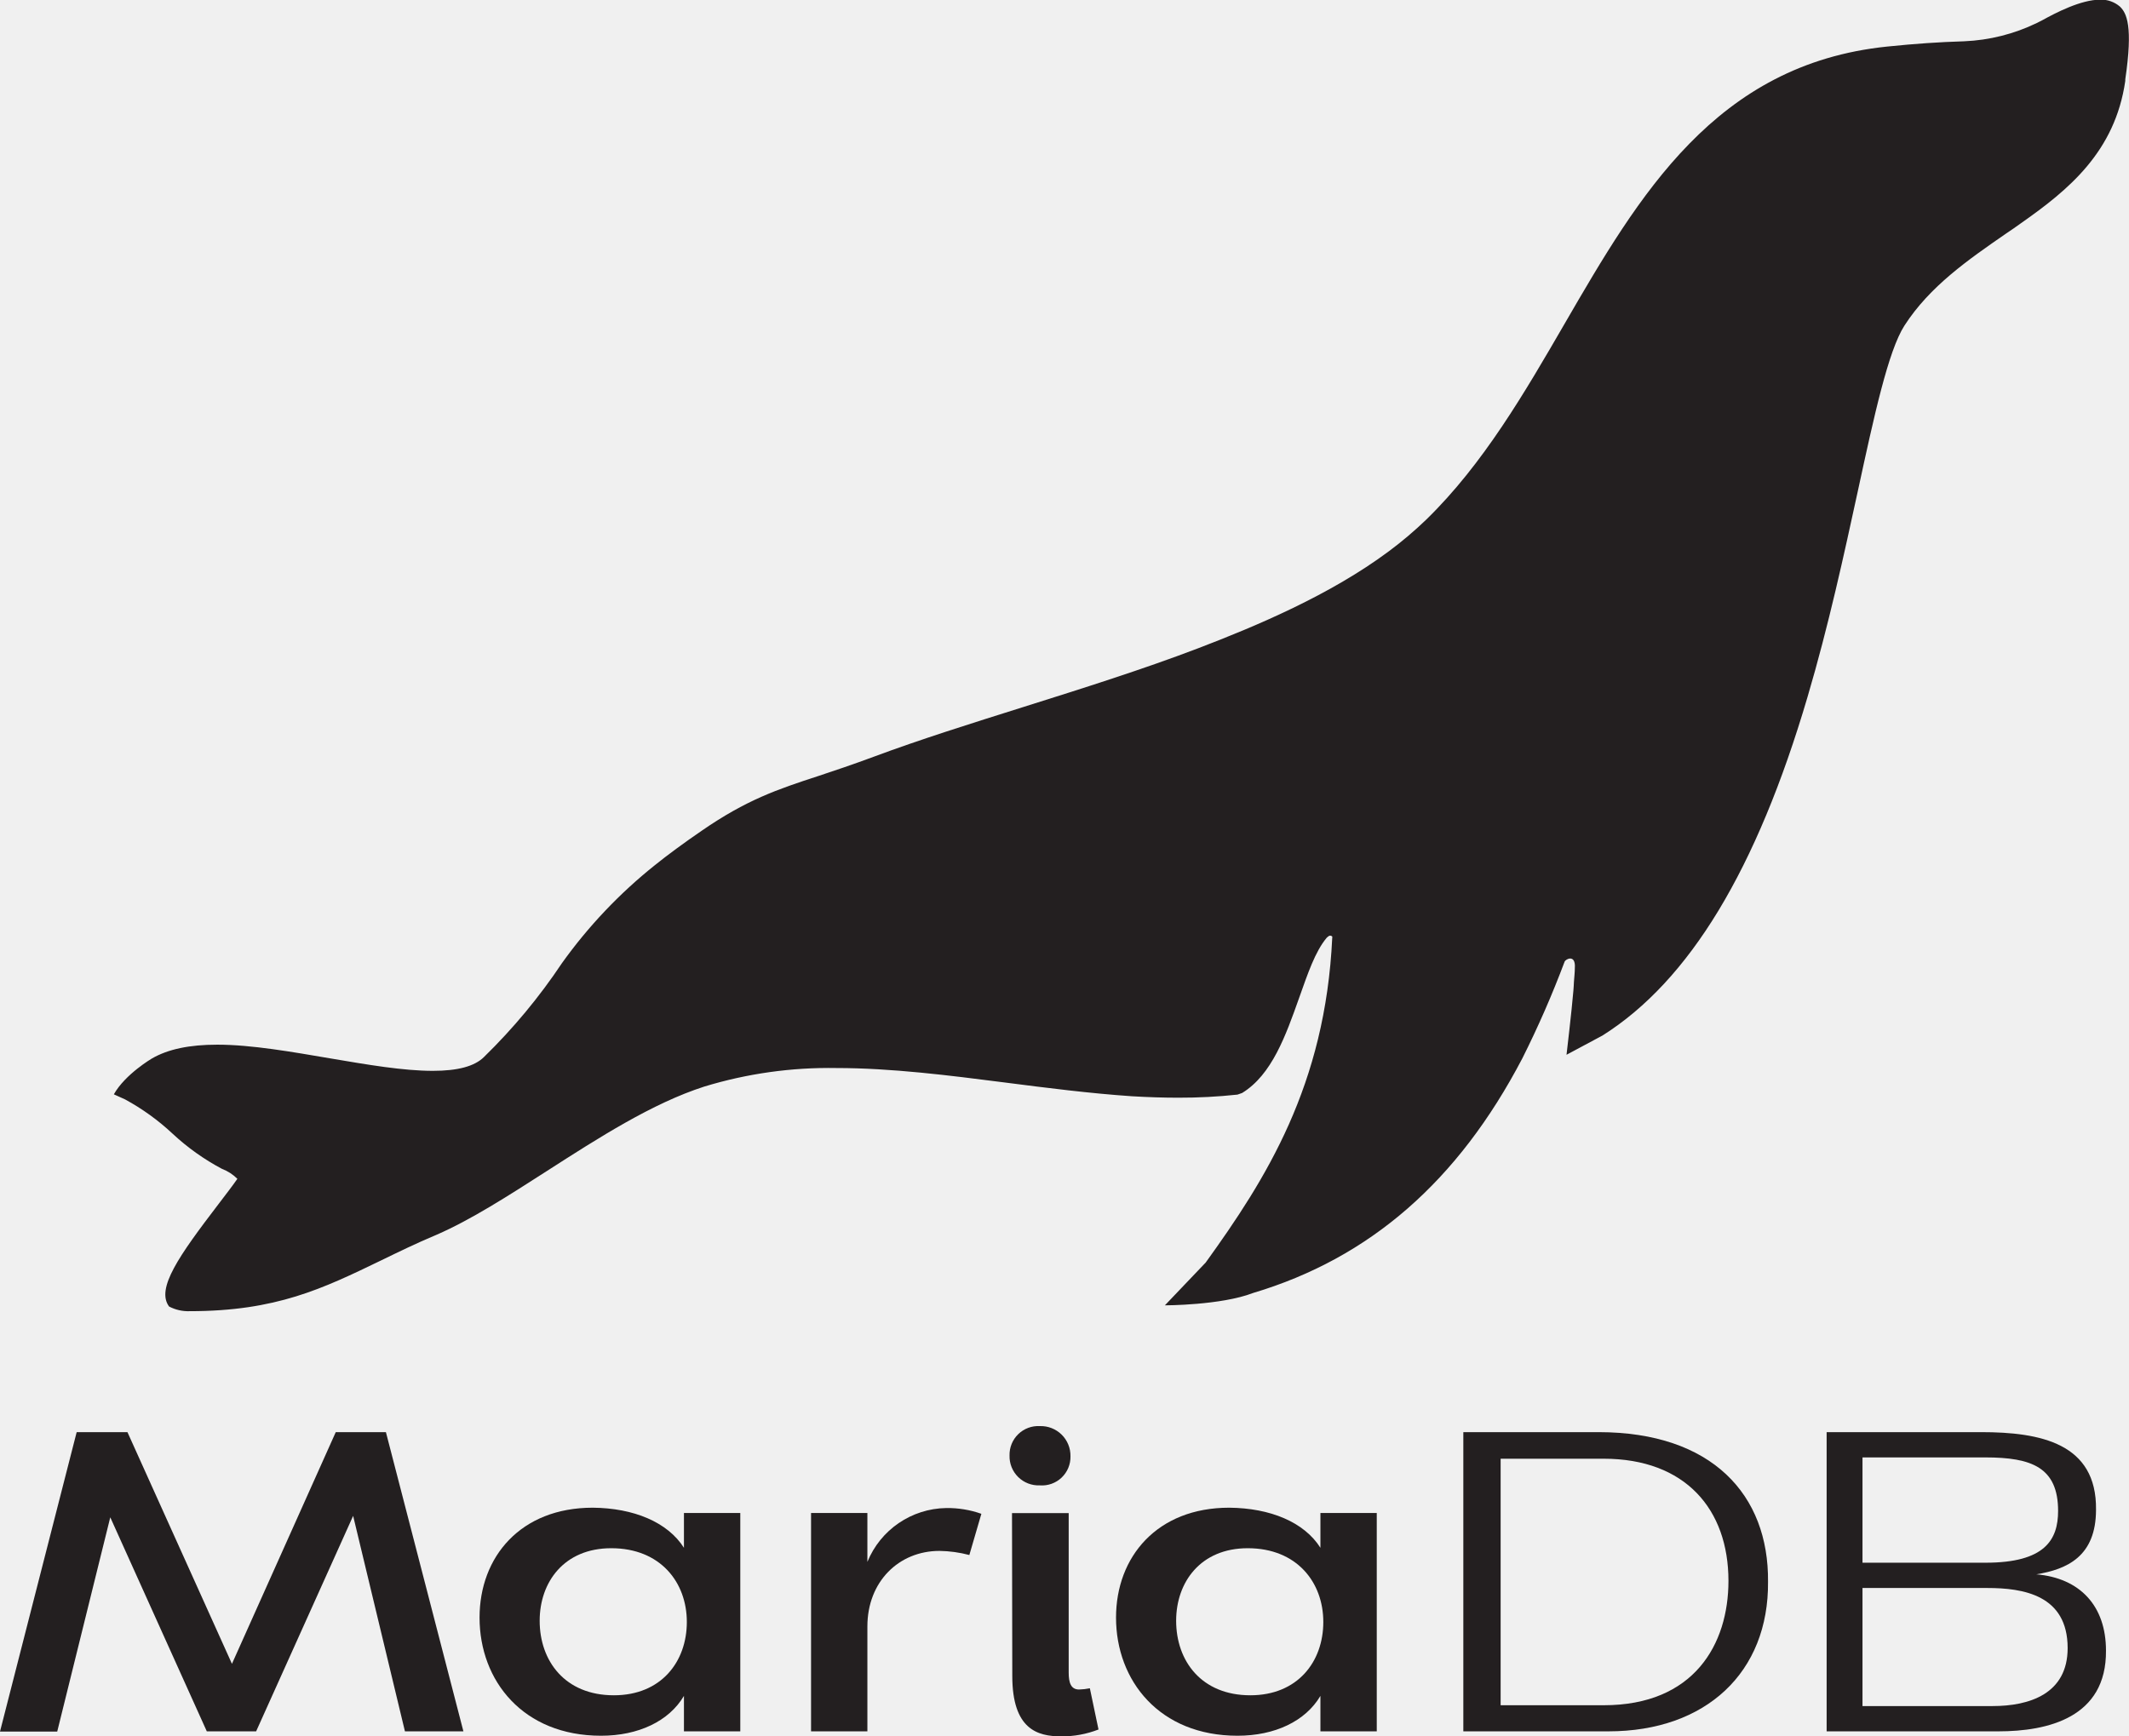
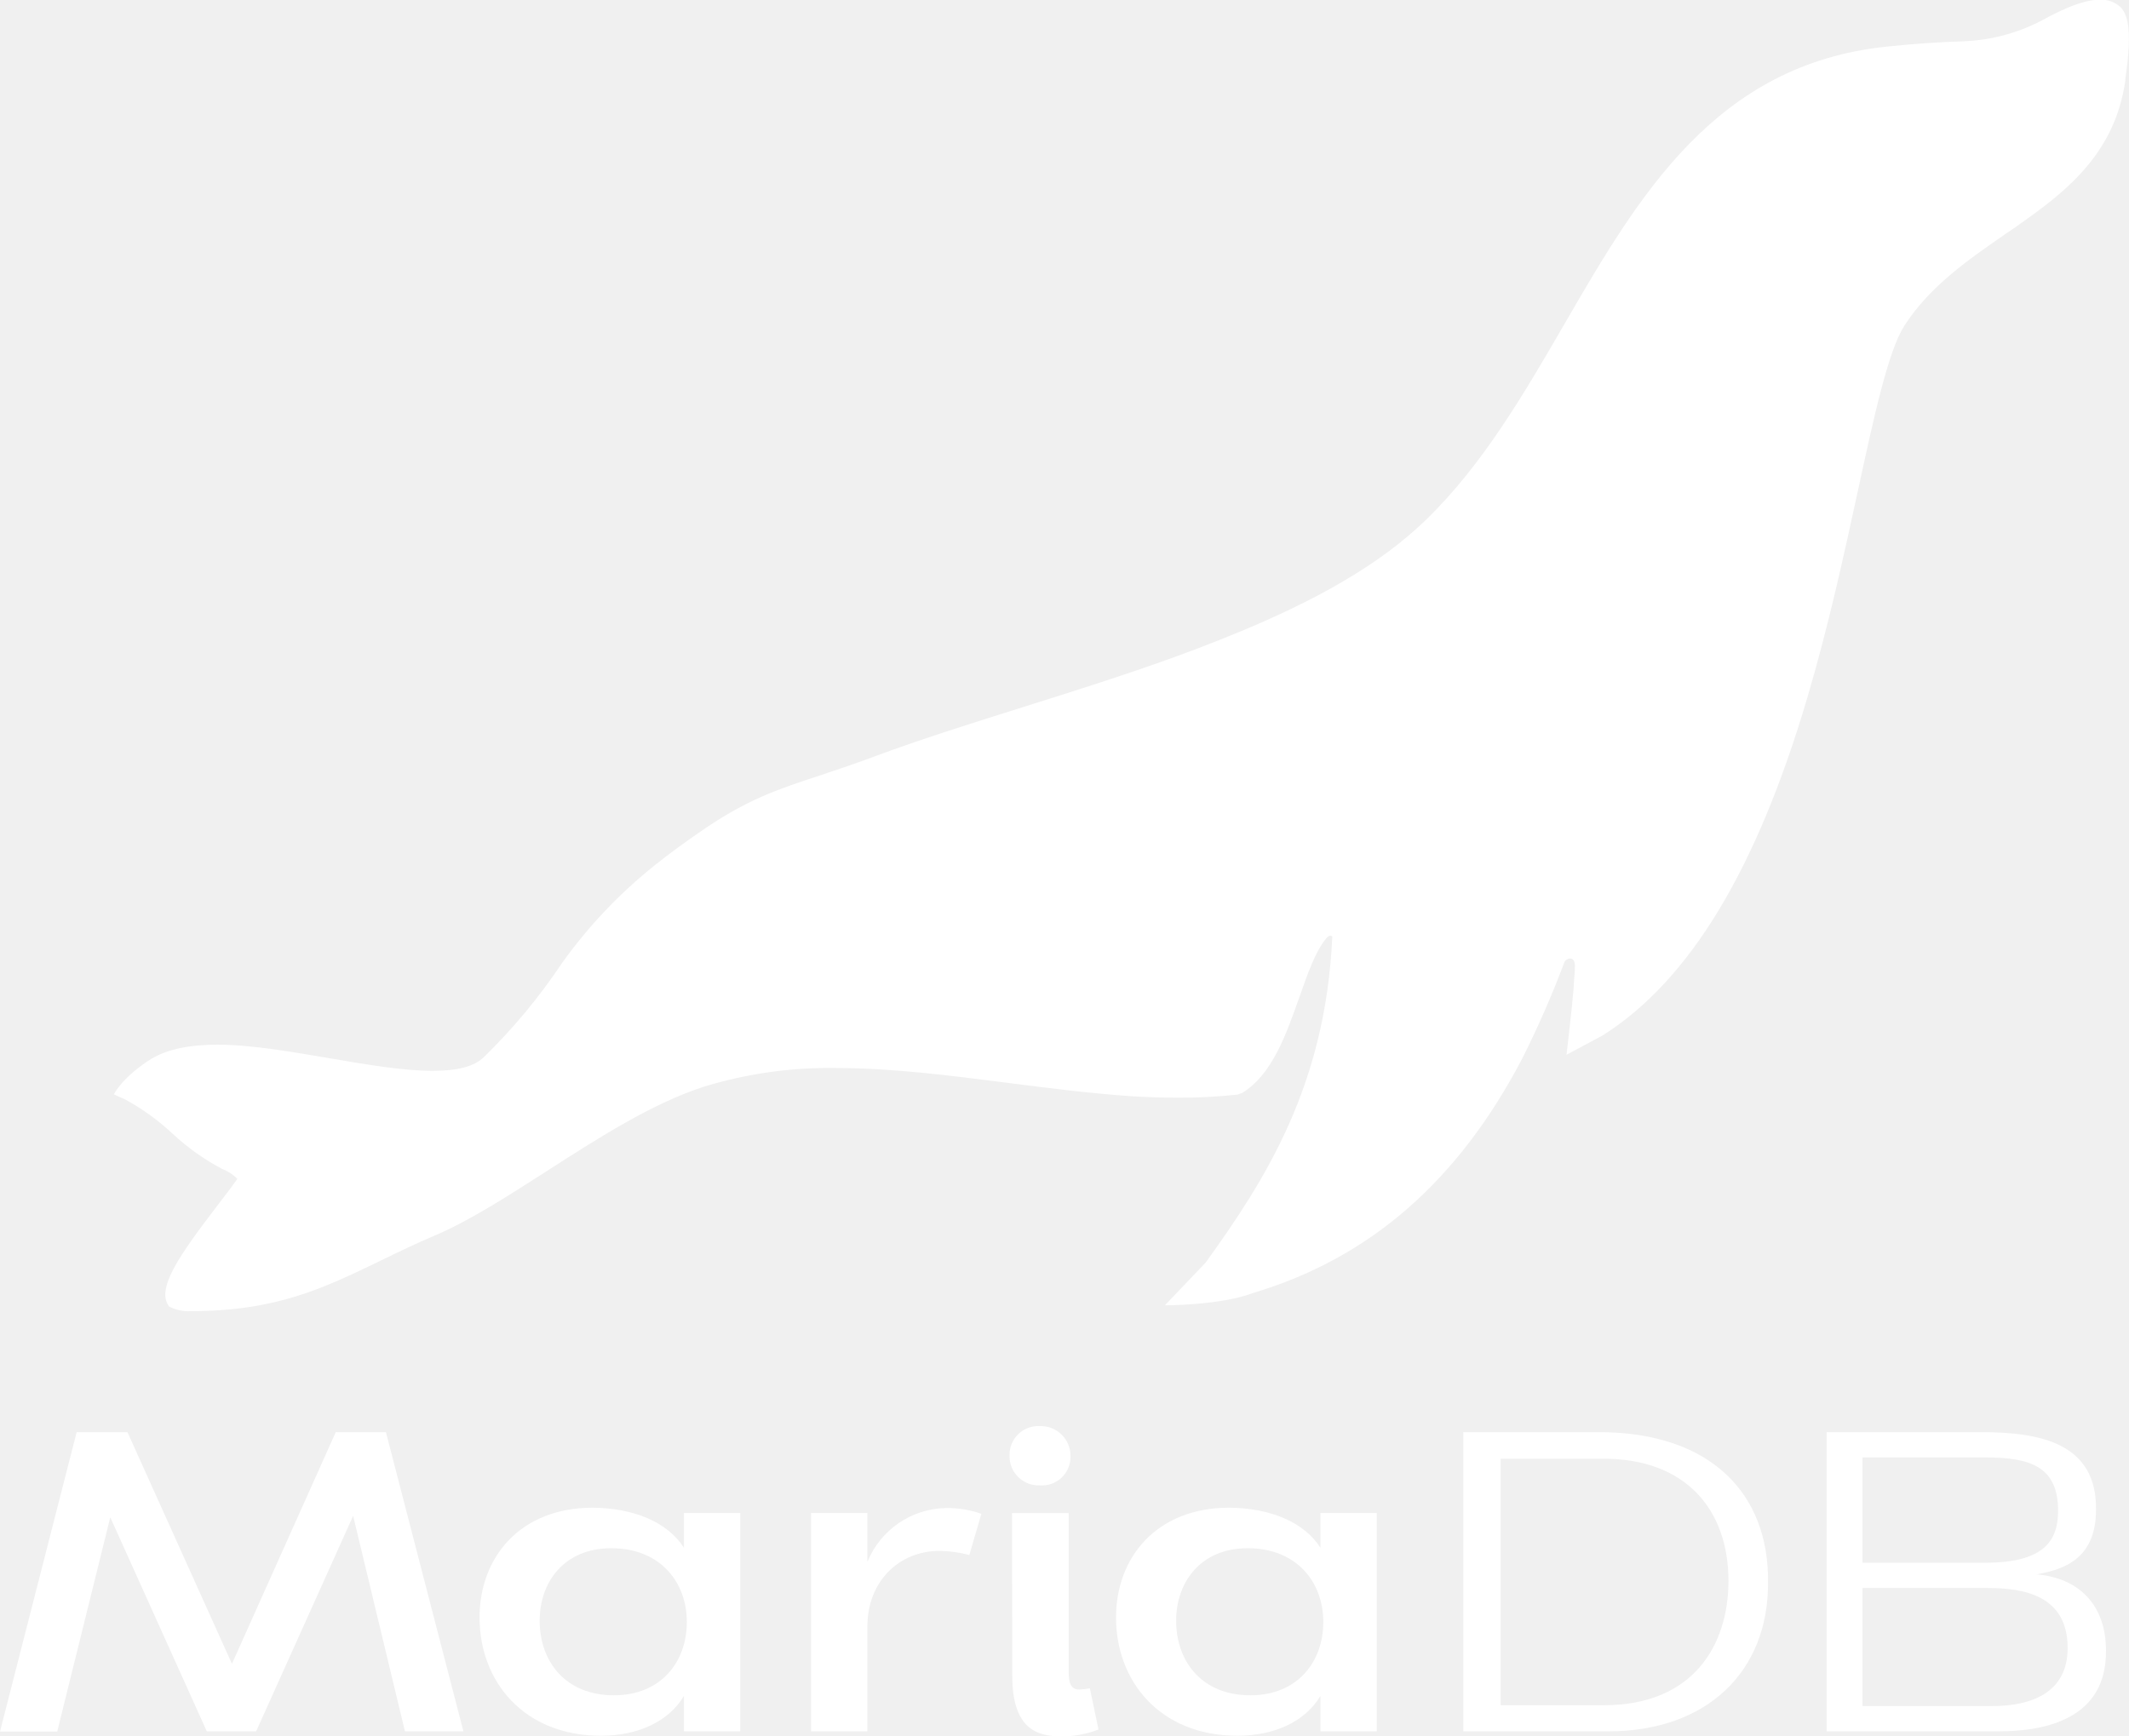
<svg xmlns="http://www.w3.org/2000/svg" id="Layer_1" data-name="Layer 1" viewBox="0 0 309.88 252.72">
  <defs>
-     <style>.cls-1{fill:#231f20;}</style>
+     <style>.cls-1{fill:#fff;}</style>
  </defs>
  <path class="cls-1" d="M63.62,217.6,74.9,261.16H66.39l-7.54-31.37L44.73,261.16H37.55L23.5,230l-7.72,31.19H7.45L18.61,217.6H26l15.21,33.73L56.32,217.6Z" transform="translate(-7.45 -9.1)" />
  <path class="cls-1" d="M107,234.44v-5.07h8.2v31.79H107V256c-2.18,3.69-6.64,5.8-12.07,5.8-11.34,0-17.68-8-17.68-17.2,0-8.87,6-16,16.47-16C99.68,228.65,104.63,230.7,107,234.44ZM86,245.06c0,5.85,3.68,10.85,10.8,10.85,6.88,0,10.62-4.88,10.62-10.67s-3.86-10.74-11-10.74C89.55,234.5,86,239.44,86,245.06Z" transform="translate(-7.45 -9.1)" />
  <path class="cls-1" d="M133.7,261.16h-8.2V229.37h8.2v7.12a12.6,12.6,0,0,1,11.47-7.84,14.75,14.75,0,0,1,5.12.84l-1.75,6a17.94,17.94,0,0,0-4.34-.6c-5.91,0-10.5,4.46-10.5,11Z" transform="translate(-7.45 -9.1)" />
  <path class="cls-1" d="M154.39,221a4.18,4.18,0,0,1,4.41-4.28,4.32,4.32,0,0,1,4.46,4.4,4.15,4.15,0,0,1-4.46,4.23A4.23,4.23,0,0,1,154.39,221Zm.36,8.39H163V252.6c0,1.44.3,2.47,1.51,2.47a9,9,0,0,0,1.57-.18l1.26,6a14.56,14.56,0,0,1-5.43,1c-3.44,0-7.12-1-7.12-8.81Z" transform="translate(-7.45 -9.1)" />
  <path class="cls-1" d="M199.64,234.44v-5.07h8.2v31.79h-8.2V256c-2.18,3.69-6.64,5.8-12.07,5.8-11.34,0-17.68-8-17.68-17.2,0-8.87,6-16,16.47-16C192.34,228.65,197.28,230.7,199.64,234.44Zm-21,10.62c0,5.85,3.68,10.85,10.8,10.85,6.88,0,10.62-4.88,10.62-10.67s-3.86-10.74-11-10.74C182.2,234.5,178.64,239.44,178.64,245.06Z" transform="translate(-7.45 -9.1)" />
  <path class="cls-1" d="M220.44,217.6h19.67c16.53,0,24.8,9.12,24.68,21.78.12,13.16-9,21.78-23.23,21.78H220.44Zm5.43,3.87v35.89h15c13.15,0,18.16-8.87,18.16-18.1,0-10.43-6.28-17.79-18.16-17.79Z" transform="translate(-7.45 -9.1)" />
  <path class="cls-1" d="M298.32,261.16h-25V217.6h22.5c8.63,0,16.83,1.63,16.71,11.29,0,6.81-4.22,8.68-8.69,9.41,6.34.54,10.14,4.58,10.14,11.1C314.07,259.17,305.5,261.16,298.32,261.16Zm-1.87-24.55c8.63,0,10.56-3.32,10.56-7.54,0-6.34-3.86-7.79-10.56-7.79H278.54v15.33Zm.24,3.68H278.54v17.19h18.94c5.31,0,10.92-1.75,10.92-8.44C308.4,241.31,301.94,240.29,296.69,240.29Z" transform="translate(-7.45 -9.1)" />
  <path class="cls-1" d="M316,10.05a4.2,4.2,0,0,0-2.84-1c-2.84,0-6.5,1.92-8.46,3l-.79.4a26.81,26.81,0,0,1-10.57,2.66c-3.76.12-7,.34-11.22.77-25,2.58-36.15,21.74-46.89,40.27-5.84,10.08-11.88,20.5-20.16,28.57a55.71,55.71,0,0,1-5.46,4.63c-8.57,6.39-19.33,10.9-27.74,14.12-8.07,3.08-16.86,5.85-25.37,8.53-7.78,2.45-15.14,4.76-21.9,7.28-3.05,1.13-5.64,2-7.93,2.76-6.15,2-10.6,3.53-17.08,8-2.53,1.73-5.07,3.6-6.8,5a71.26,71.26,0,0,0-13.54,14.27A84.81,84.81,0,0,1,77.88,163c-1.36,1.34-3.8,2-7.43,2-4.27,0-9.43-.88-14.91-1.81s-11.46-2-16.46-2c-4.07,0-7.17.66-9.5,2,0,0-3.9,2.28-5.56,5.23l1.62.73a33.56,33.56,0,0,1,6.93,5,33.68,33.68,0,0,0,7.19,5.12A6.37,6.37,0,0,1,42,180.72c-.69,1-1.69,2.29-2.74,3.67-5.77,7.55-9.13,12.32-7.2,14.92a6,6,0,0,0,3,.68c12.59,0,19.34-3.27,27.9-7.41,2.47-1.2,5-2.44,8-3.7,5-2.17,10.38-5.63,16.08-9.29,7.55-4.85,15.36-9.87,22.92-12.3a62.3,62.3,0,0,1,19.23-2.7c8,0,16.42,1.07,24.54,2.11,6.06.78,12.32,1.58,18.47,2,2.39.14,4.6.21,6.76.21a78.48,78.48,0,0,0,8.61-.45l.68-.24c4.32-2.65,6.34-8.34,8.29-13.84,1.26-3.54,2.32-6.72,4-8.74a2.06,2.06,0,0,1,.33-.27.4.4,0,0,1,.49.08.25.25,0,0,1,0,.16c-1,21.51-9.67,35.16-18.42,47.3L177,199.14s8.18,0,12.84-1.8c17-5.08,29.84-16.28,39.18-34.14a144.39,144.39,0,0,0,6.16-14.09c.16-.4,1.64-1.14,1.49.93,0,.61-.08,1.29-.13,2h0c0,.42-.06.85-.08,1.28-.25,3-1,9.34-1,9.34l5.25-2.81c12.66-8,22.42-24.14,29.82-49.25,3.09-10.46,5.34-20.85,7.33-30,2.38-11,4.43-20.43,6.78-24.09,3.69-5.74,9.32-9.62,14.77-13.39.75-.51,1.49-1,2.22-1.54,6.86-4.81,13.67-10.36,15.16-20.71l0-.23C317.93,12.92,317,11,316,10.05Z" transform="translate(-7.45 -9.1)" />
</svg>
